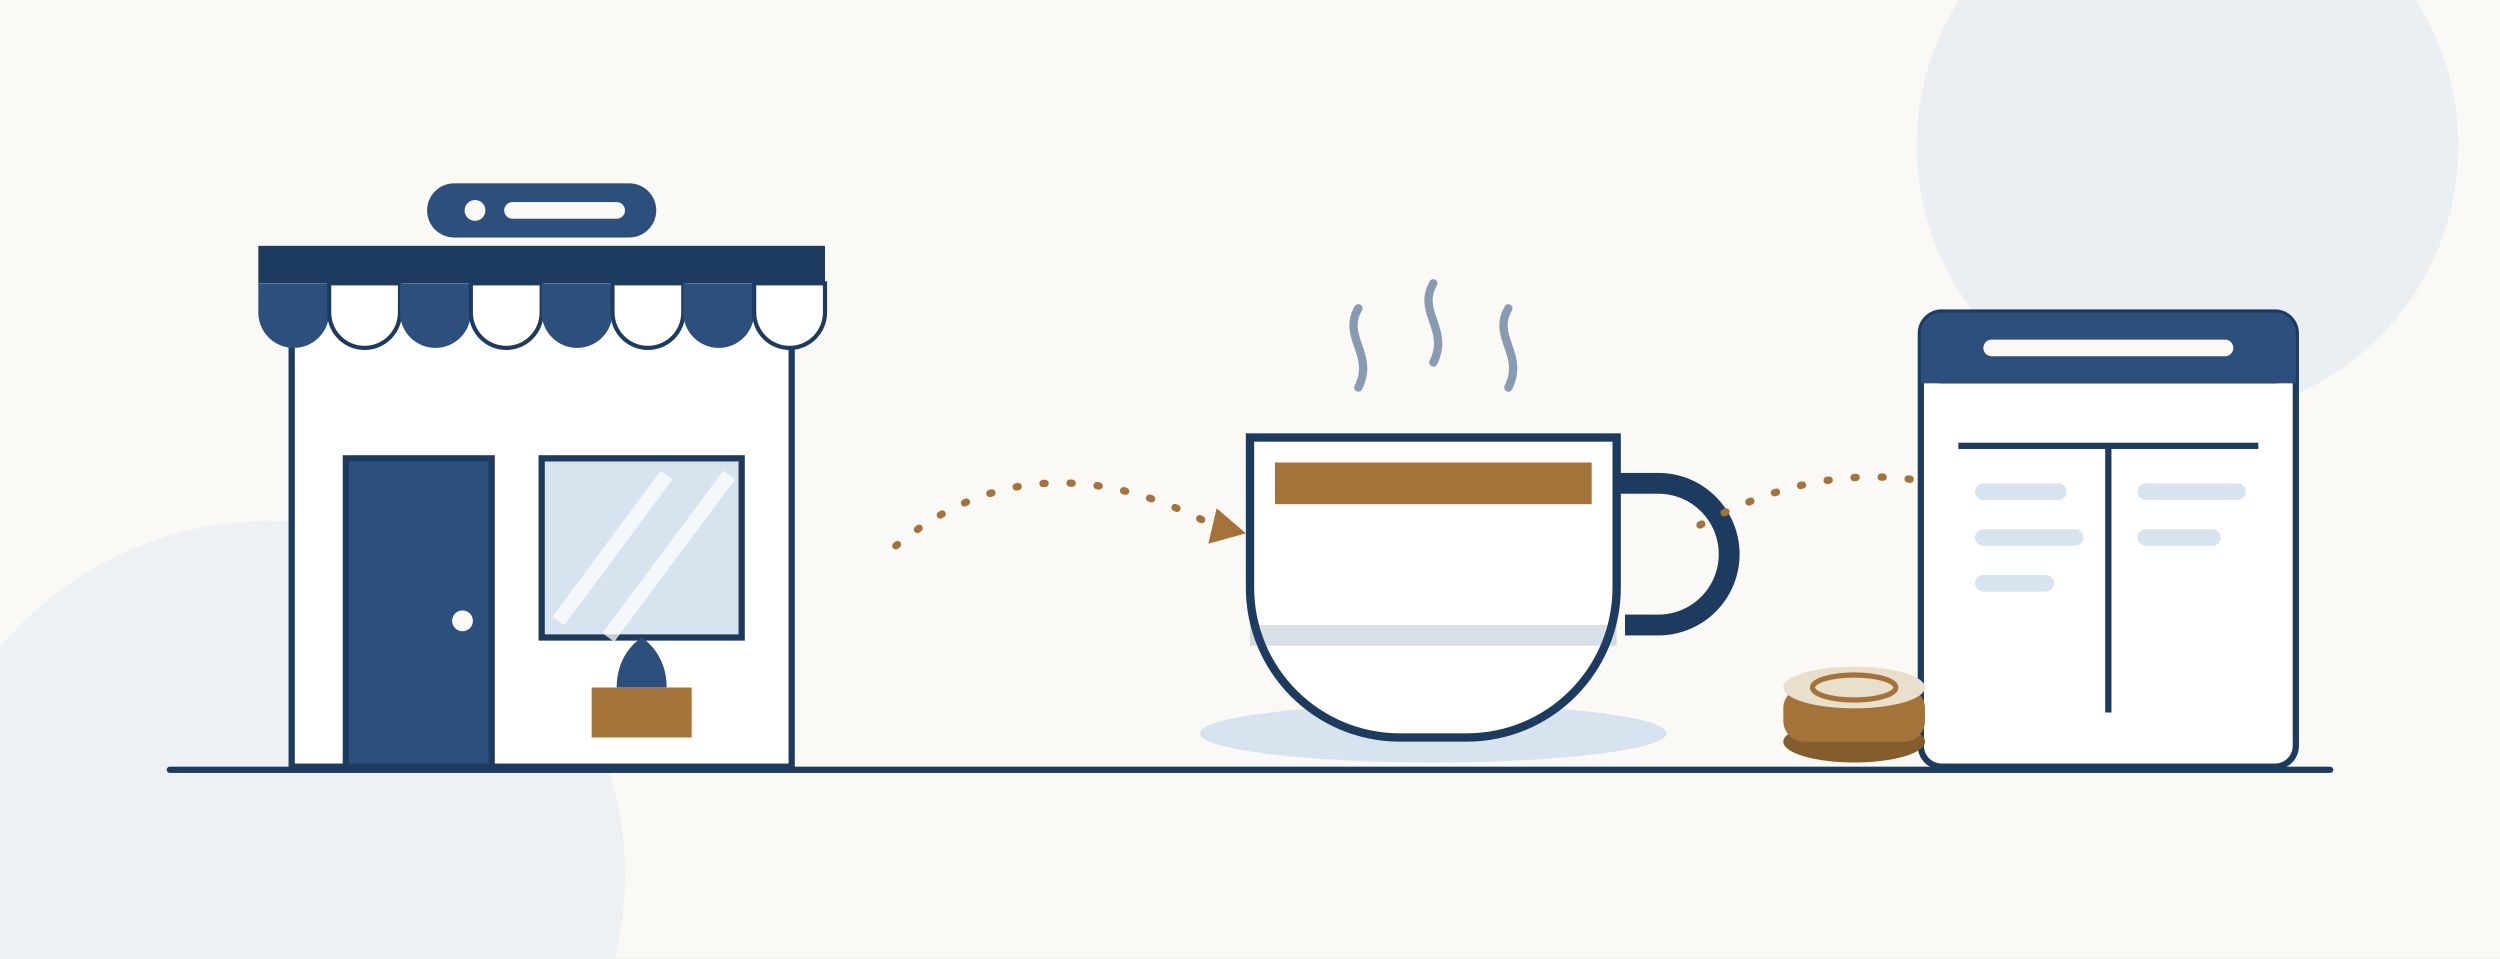
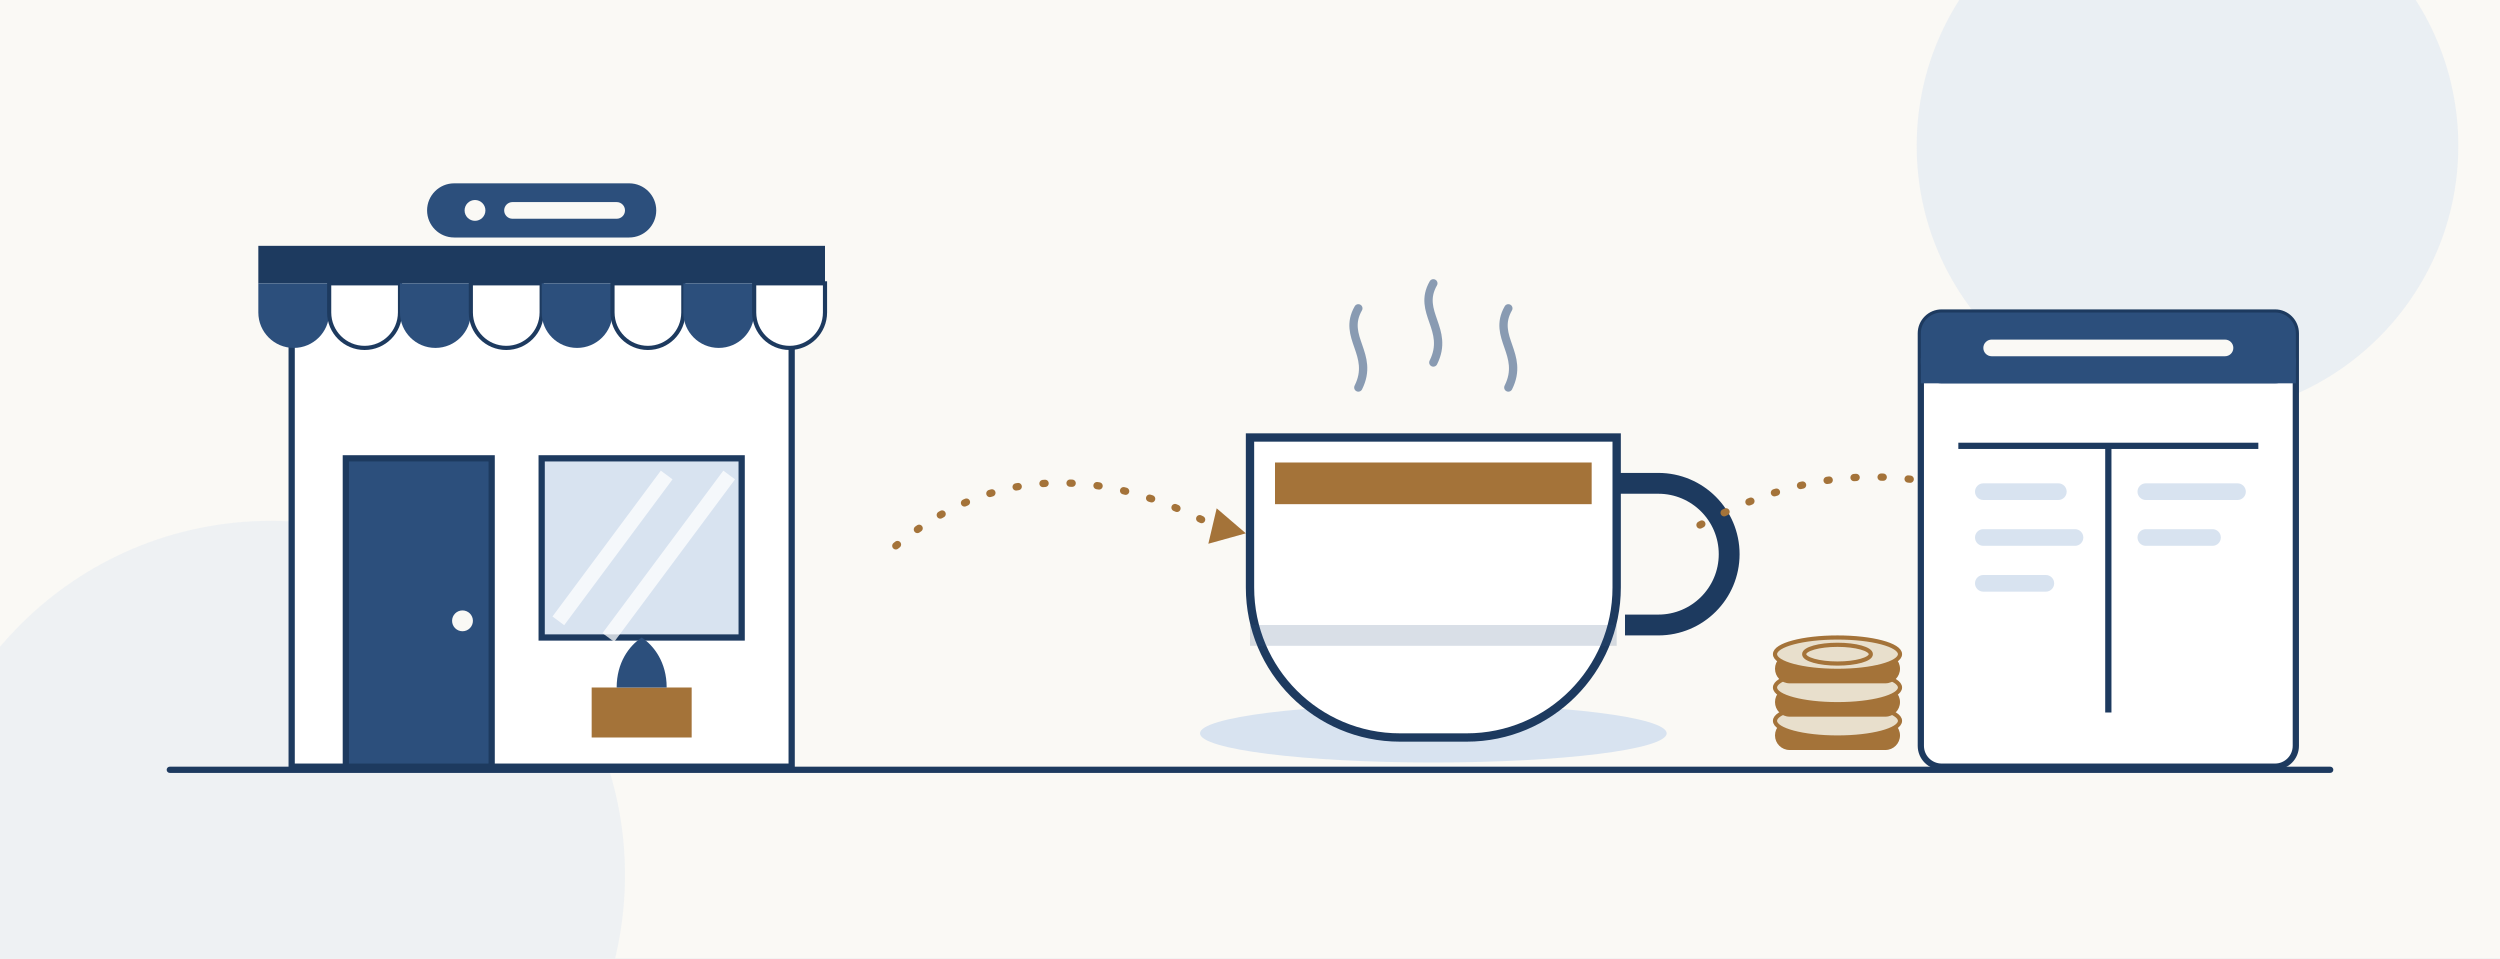
<svg xmlns="http://www.w3.org/2000/svg" viewBox="0 0 1200 460" role="img" aria-label="Kafe, fincan ve defter — muhasebeye giriş illüstrasyonu">
  <defs>
    <clipPath id="canvas">
      <rect width="1200" height="460" rx="0" />
    </clipPath>
  </defs>
  <g clip-path="url(#canvas)">
    <rect width="1200" height="460" fill="#faf9f5" />
    <circle cx="1050" cy="70" r="130" fill="#d8e3f0" opacity="0.45" />
    <circle cx="130" cy="420" r="170" fill="#d8e3f0" opacity="0.35" />
    <rect x="80" y="368" width="1040" height="3" rx="1.5" fill="#1d3a5f" />
    <g>
      <rect x="140" y="150" width="240" height="218" fill="#ffffff" />
      <rect x="140" y="150" width="240" height="218" fill="none" stroke="#1d3a5f" stroke-width="3" />
      <g>
        <rect x="124" y="118" width="272" height="18" fill="#1d3a5f" />
        <g>
          <path d="M124 136h34v14a17 17 0 0 1-34 0z" fill="#2c4f7c" />
          <path d="M158 136h34v14a17 17 0 0 1-34 0z" fill="#ffffff" stroke="#1d3a5f" stroke-width="2" />
          <path d="M192 136h34v14a17 17 0 0 1-34 0z" fill="#2c4f7c" />
          <path d="M226 136h34v14a17 17 0 0 1-34 0z" fill="#ffffff" stroke="#1d3a5f" stroke-width="2" />
          <path d="M260 136h34v14a17 17 0 0 1-34 0z" fill="#2c4f7c" />
          <path d="M294 136h34v14a17 17 0 0 1-34 0z" fill="#ffffff" stroke="#1d3a5f" stroke-width="2" />
          <path d="M328 136h34v14a17 17 0 0 1-34 0z" fill="#2c4f7c" />
          <path d="M362 136h34v14a17 17 0 0 1-34 0z" fill="#ffffff" stroke="#1d3a5f" stroke-width="2" />
        </g>
      </g>
      <rect x="205" y="88" width="110" height="26" rx="13" fill="#2c4f7c" />
      <circle cx="228" cy="101" r="5" fill="#faf9f5" />
      <rect x="242" y="97" width="58" height="8" rx="4" fill="#faf9f5" />
      <rect x="166" y="220" width="70" height="148" fill="#2c4f7c" />
      <rect x="166" y="220" width="70" height="148" fill="none" stroke="#1d3a5f" stroke-width="3" />
      <circle cx="222" cy="298" r="5" fill="#faf9f5" />
      <rect x="260" y="220" width="96" height="86" fill="#d8e3f0" />
      <rect x="260" y="220" width="96" height="86" fill="none" stroke="#1d3a5f" stroke-width="3" />
      <path d="M268 298l52-70M292 306l58-78" stroke="#ffffff" stroke-width="7" opacity="0.75" />
      <rect x="284" y="330" width="48" height="24" fill="#a47339" />
      <path d="M296 330c0-12 6-20 12-24 6 4 12 12 12 24" fill="#2c4f7c" />
    </g>
    <g stroke="#a47339" stroke-width="3.5" stroke-linecap="round" stroke-dasharray="1 12">
      <path d="M430 262c46-38 96-38 148-12" fill="none" />
    </g>
    <path d="M584 244l14 12-18 5z" fill="#a47339" />
    <g>
      <g stroke="#2c4f7c" stroke-width="4" stroke-linecap="round" fill="none" opacity="0.55">
        <path d="M652 148c-8 14 8 22 0 38" />
        <path d="M688 136c-8 14 8 22 0 38" />
        <path d="M724 148c-8 14 8 22 0 38" />
      </g>
      <ellipse cx="688" cy="352" rx="112" ry="14" fill="#d8e3f0" />
      <path d="M776 232h20a34 34 0 0 1 0 68h-16" fill="none" stroke="#1d3a5f" stroke-width="10" />
      <path d="M600 210h176v72a72 72 0 0 1-72 72h-32a72 72 0 0 1-72-72z" fill="#ffffff" stroke="#1d3a5f" stroke-width="4" />
      <path d="M612 222h152v20H612z" fill="#a47339" />
      <rect x="600" y="300" width="176" height="10" fill="#2c4f7c" opacity="0.18" />
    </g>
    <g stroke="#a47339" stroke-width="3.5" stroke-linecap="round" stroke-dasharray="1 12">
      <path d="M816 252c48-26 92-30 142-12" fill="none" />
    </g>
    <path d="M962 234l14 11-17 6z" fill="#a47339" />
    <g>
      <rect x="922" y="150" width="180" height="218" rx="10" fill="#ffffff" stroke="#1d3a5f" stroke-width="3" />
      <rect x="922" y="150" width="180" height="34" rx="10" fill="#2c4f7c" />
      <rect x="922" y="172" width="180" height="12" fill="#2c4f7c" />
      <rect x="952" y="163" width="120" height="8" rx="4" fill="#faf9f5" />
      <path d="M940 214h144M1012 214v128" stroke="#1d3a5f" stroke-width="3" />
      <g fill="#d8e3f0">
        <rect x="948" y="232" width="44" height="8" rx="4" />
        <rect x="948" y="254" width="52" height="8" rx="4" />
        <rect x="948" y="276" width="38" height="8" rx="4" />
        <rect x="1026" y="232" width="52" height="8" rx="4" />
        <rect x="1026" y="254" width="40" height="8" rx="4" />
      </g>
      <g>
-         <ellipse cx="890" cy="356" rx="34" ry="10" fill="#855d2c" />
-         <rect x="856" y="330" width="68" height="26" rx="10" fill="#a47339" />
-         <ellipse cx="890" cy="330" rx="34" ry="10" fill="#e8dfcc" />
-         <ellipse cx="890" cy="330" rx="20" ry="6" fill="none" stroke="#a47339" stroke-width="2.5" />
+         <rect x="852" y="346" width="60" height="14" rx="7" fill="#a47339" />
+         <ellipse cx="882" cy="346" rx="30" ry="8" fill="#e8dfcc" stroke="#a47339" stroke-width="2" />
+         <rect x="852" y="330" width="60" height="14" rx="7" fill="#a47339" />
+         <ellipse cx="882" cy="330" rx="30" ry="8" fill="#e8dfcc" stroke="#a47339" stroke-width="2" />
+         <rect x="852" y="314" width="60" height="14" rx="7" fill="#a47339" />
+         <ellipse cx="882" cy="314" rx="30" ry="8" fill="#e8dfcc" stroke="#a47339" stroke-width="2" />
+         <ellipse cx="882" cy="314" rx="16" ry="4.5" fill="none" stroke="#a47339" stroke-width="2" />
      </g>
    </g>
  </g>
</svg>
